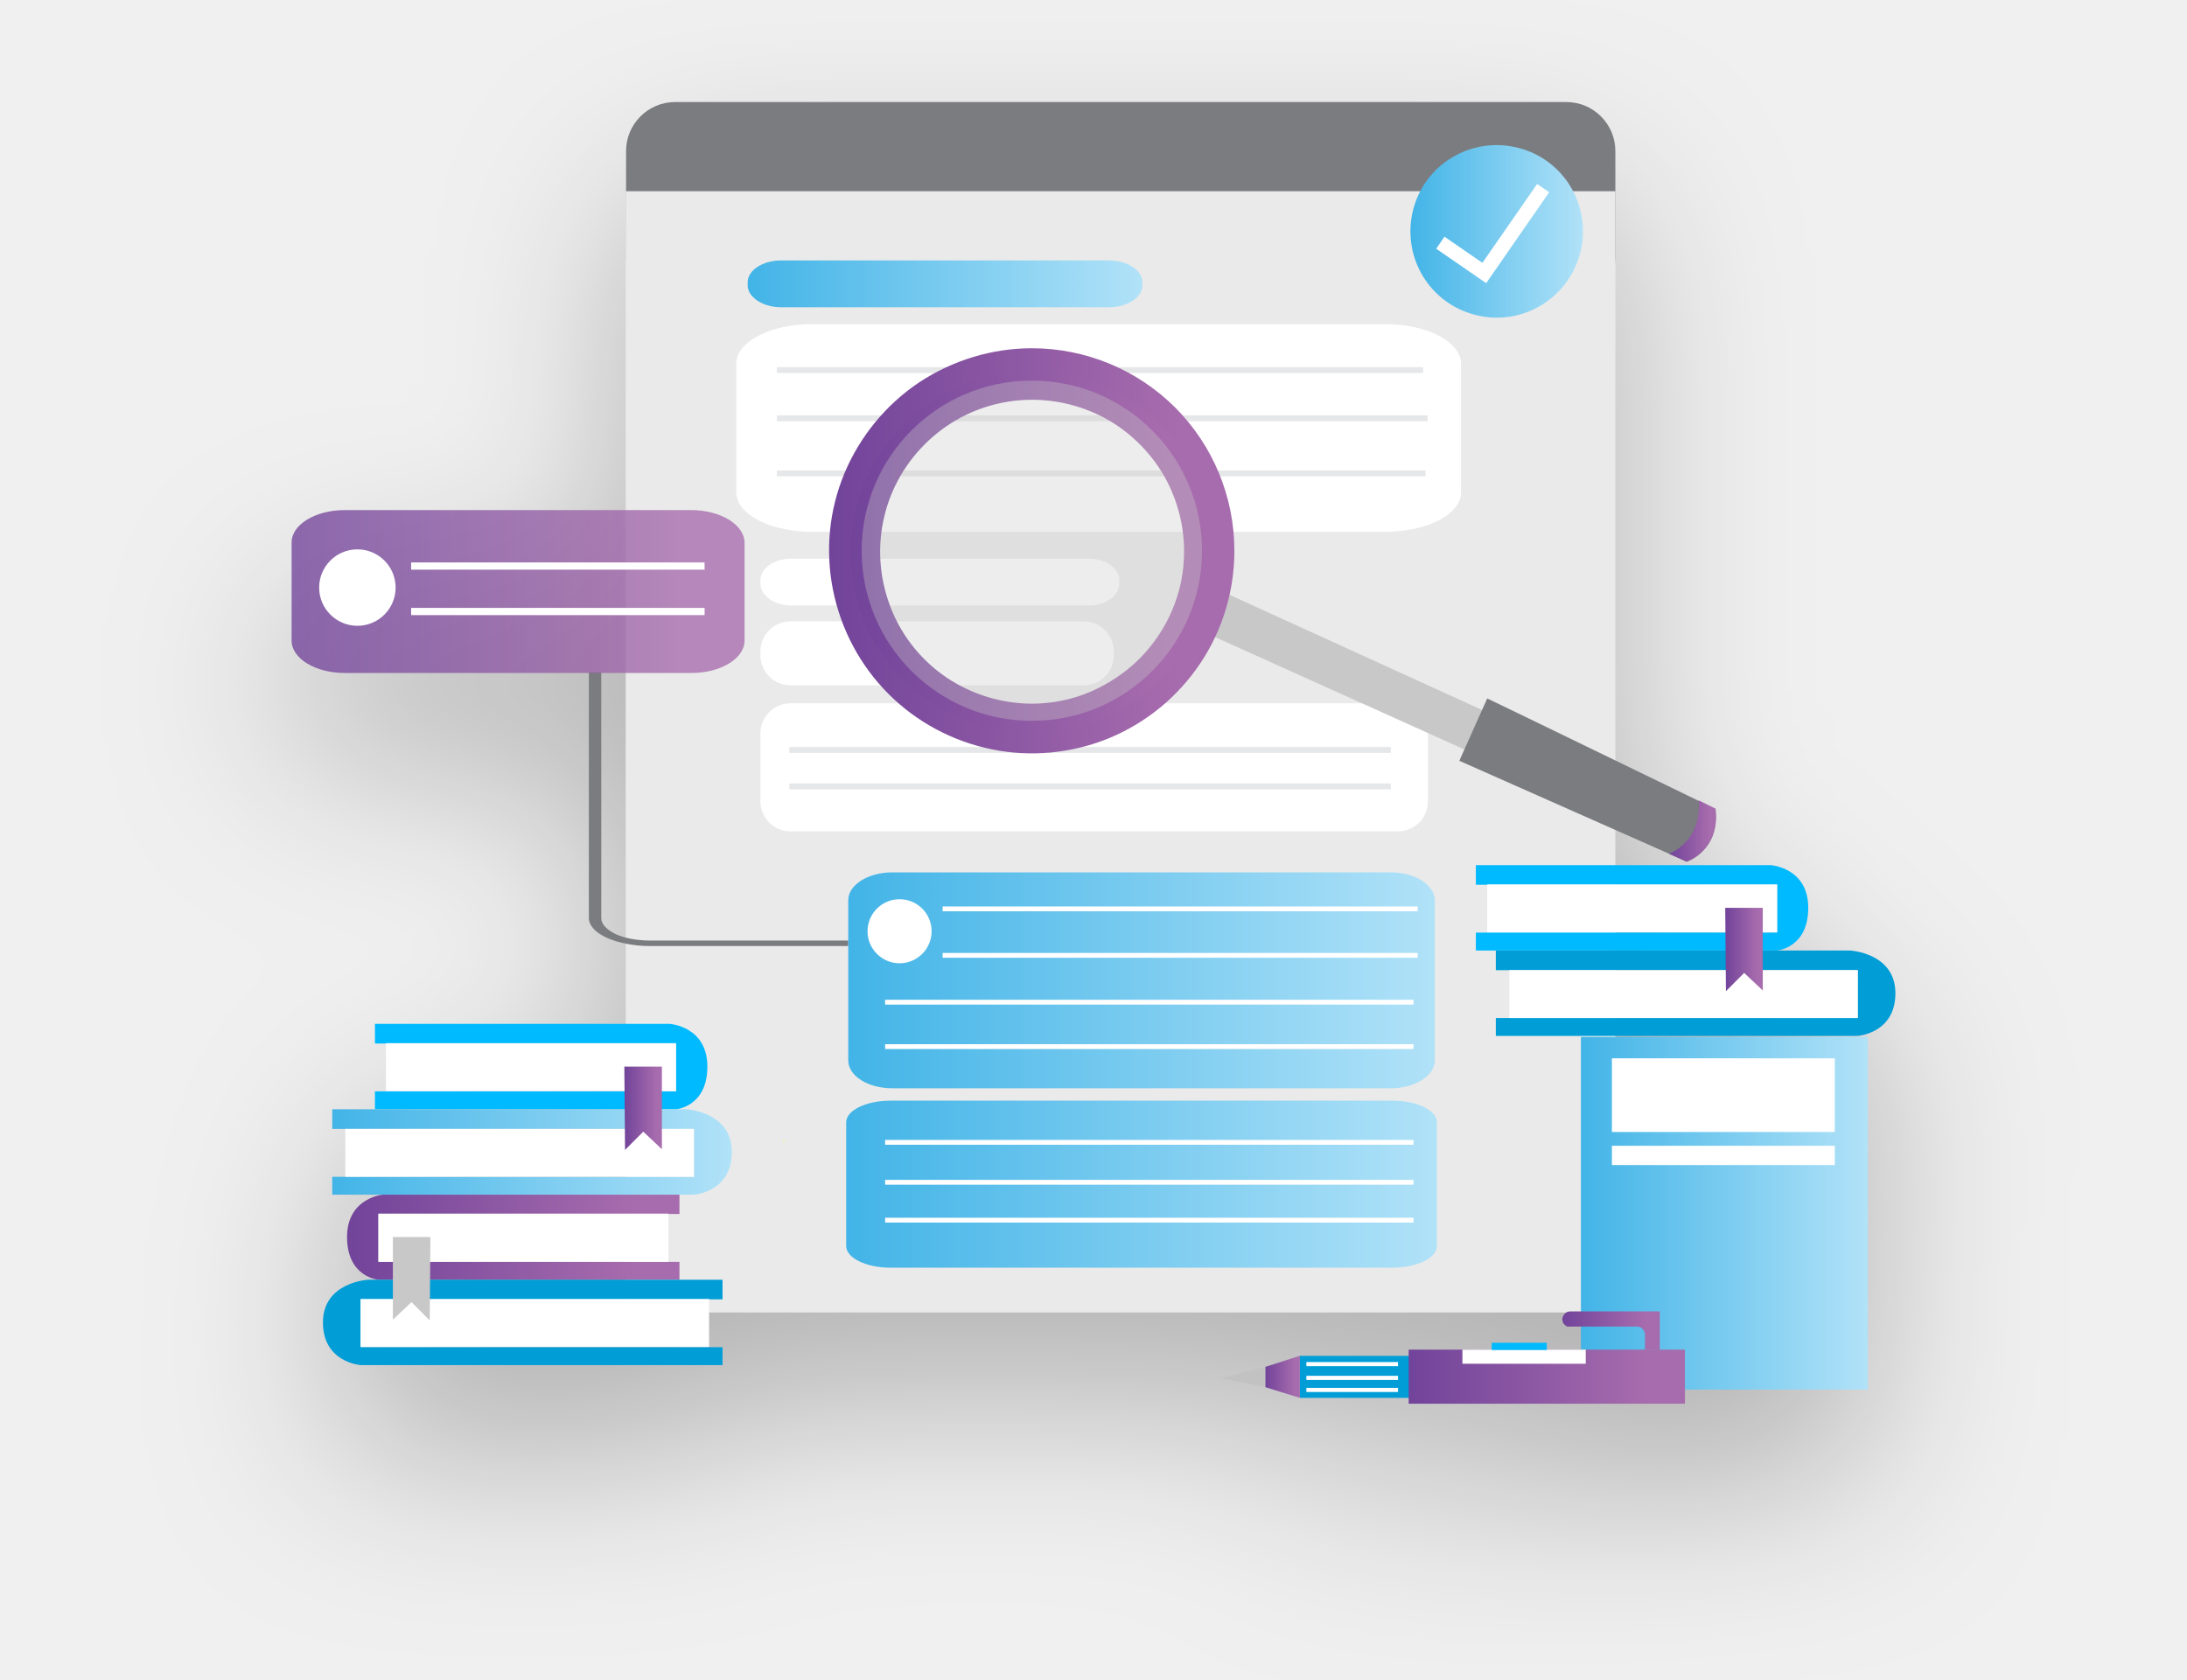
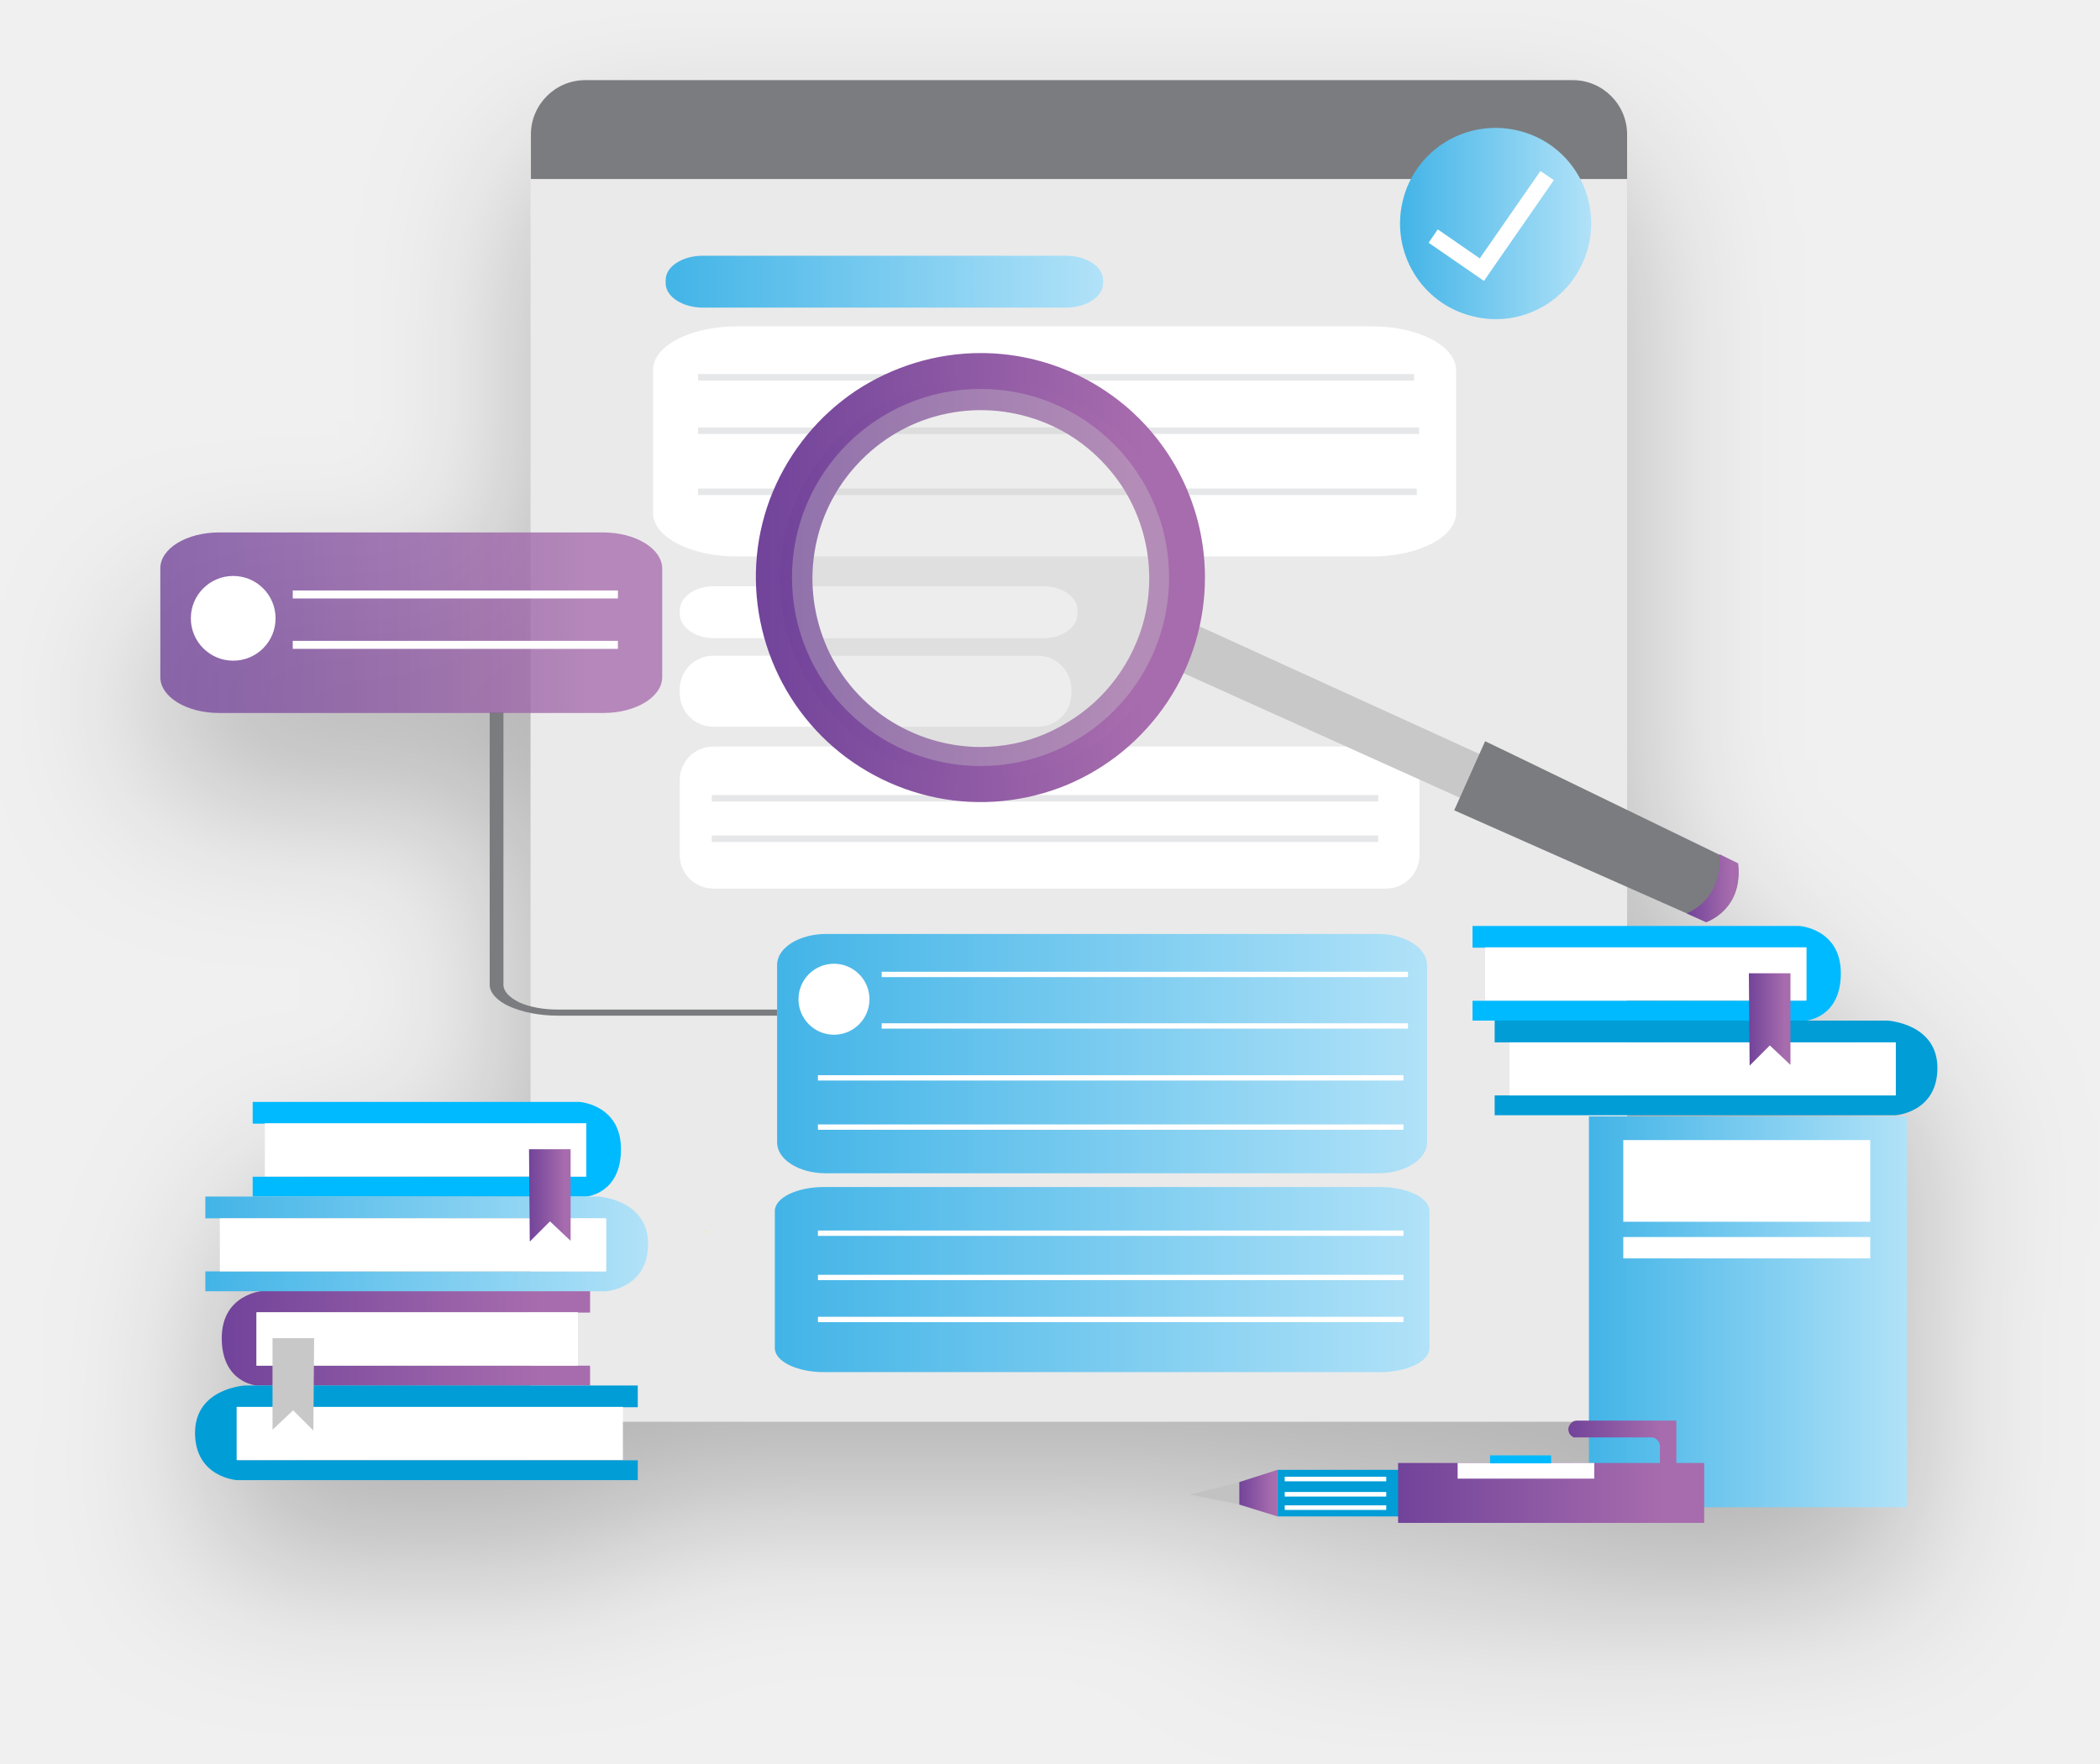
- <svg xmlns="http://www.w3.org/2000/svg" width="600" height="461" viewBox="0 0 600 461" fill="none">
+ <svg xmlns="http://www.w3.org/2000/svg" width="655" height="550" viewBox="0 0 655 550" fill="none">
  <g filter="url(#filter0_d)">
-     <path d="M443.17 41.419C443.17 34.048 437.122 28 429.751 28H185.18C177.809 28 171.761 34.048 171.761 41.419V70.526C171.761 77.897 177.809 83.945 185.18 83.945H429.751C437.122 83.945 443.17 77.897 443.17 70.526V41.419Z" fill="#7B7C7F" />
-     <path d="M443.17 52.476H171.667V360.174H443.17V52.476V52.476Z" fill="#EAEAEA" />
-     <path d="M512.44 284.572H433.72V381.342H512.44V284.572Z" fill="url(#paint0_linear)" />
-     <path d="M380.043 88.954H222.792C211.357 88.954 202.002 93.773 202.002 99.727V135.165C202.002 141.119 211.263 145.938 222.792 145.938H380.043C391.478 145.938 400.833 141.119 400.833 135.165V99.727C400.739 93.773 391.478 88.954 380.043 88.954Z" fill="white" />
-     <path d="M232.715 259.624H178.376C173.935 259.624 169.682 258.773 166.469 257.356C163.351 255.938 161.555 253.954 161.555 251.969V184.495H164.957V251.969C164.957 253.576 166.375 255.088 168.832 256.316C171.289 257.45 174.691 258.112 178.282 258.112H232.715V259.624Z" fill="#7B7C7F" />
-     <path d="M381.555 239.4H244.811C238.196 239.4 232.715 242.802 232.715 247.055V290.998C232.715 295.251 238.101 298.653 244.811 298.653H381.555C388.17 298.653 393.651 295.251 393.651 290.998V247.055C393.557 242.802 388.17 239.4 381.555 239.4Z" fill="url(#paint1_linear)" />
-     <path d="M297.259 170.509H216.933C212.302 170.509 208.617 174.194 208.617 178.825V179.77C208.617 184.4 212.302 188.086 216.933 188.086H297.259C301.89 188.086 305.576 184.4 305.576 179.77V178.825C305.576 174.289 301.89 170.509 297.259 170.509Z" fill="white" />
-     <path d="M298.677 153.309H217.027C212.397 153.309 208.617 155.955 208.617 159.357V160.113C208.617 163.421 212.397 166.161 217.027 166.161H298.677C303.308 166.161 307.088 163.515 307.088 160.113V159.357C307.182 156.05 303.402 153.309 298.677 153.309Z" fill="white" />
-     <path d="M304.158 71.471H214.381C209.278 71.471 205.12 74.117 205.12 77.519V78.275C205.12 81.582 209.278 84.323 214.381 84.323H304.158C309.261 84.323 313.419 81.677 313.419 78.275V77.519C313.419 74.117 309.261 71.471 304.158 71.471Z" fill="url(#paint2_linear)" />
-     <path d="M383.35 193H216.933C212.302 193 208.617 196.686 208.617 201.316V219.838C208.617 224.469 212.302 228.155 216.933 228.155H383.445C388.076 228.155 391.761 224.469 391.761 219.838V201.316C391.667 196.78 387.981 193 383.35 193Z" fill="white" />
-     <path d="M390.438 100.766H213.153V102.373H390.438V100.766Z" fill="#E6E7E8" />
-     <path d="M381.555 205.002H216.555V206.608H381.555V205.002Z" fill="#E6E7E8" />
-     <path d="M381.555 215.019H216.555V216.625H381.555V215.019Z" fill="#E6E7E8" />
-     <path d="M391.761 113.997H213.153V115.603H391.667V113.997H391.761Z" fill="#E6E7E8" />
-     <path d="M391.1 129.117H213.153V130.723H391.1V129.117Z" fill="#E6E7E8" />
-     <path d="M389.021 248.756H258.608V250.079H388.926V248.756H389.021Z" fill="white" />
-     <path d="M389.021 261.514H258.608V262.837H388.926V261.514H389.021Z" fill="white" />
-     <path d="M387.792 274.366H242.826V275.689H387.792V274.366Z" fill="white" />
-     <path d="M387.792 286.557H242.826V287.88H387.792V286.557Z" fill="white" />
-     <path opacity="0.78" d="M189.622 139.984H94.553C86.521 139.984 80 143.954 80 148.868V175.801C80 180.715 86.521 184.684 94.553 184.684H189.716C197.749 184.684 204.27 180.715 204.27 175.801V148.868C204.175 143.954 197.655 139.984 189.622 139.984Z" fill="url(#paint3_linear)" />
-     <path d="M382.028 302.055H244.338C237.629 302.055 232.148 304.701 232.148 308.009V341.935C232.148 345.242 237.629 347.888 244.338 347.888H382.028C388.737 347.888 394.218 345.242 394.218 341.935V308.009C394.218 304.701 388.737 302.055 382.028 302.055Z" fill="url(#paint4_linear)" />
-     <path d="M193.308 154.349H112.792V156.333H193.308V154.349Z" fill="white" />
-     <path d="M193.308 166.823H112.792V168.808H193.308V166.823Z" fill="white" />
-     <path d="M444.871 237.416H404.897V242.802H487.491V255.938H404.897V260.852H487.491C487.491 260.852 496.091 260.191 496.091 249.134C496.091 238.077 485.79 237.416 485.79 237.416H444.871Z" fill="#00BAFF" />
-     <path d="M487.586 242.708H408.015V255.844H487.586V242.708Z" fill="white" />
-     <path d="M458.385 260.852H410.378V266.239H509.605V279.375H410.378V284.289H509.605C509.605 284.289 520 283.627 520 272.571C520 261.514 507.62 260.852 507.62 260.852H458.385Z" fill="#009DD7" />
-     <path d="M509.699 266.239H414.064V279.375H509.699V266.239Z" fill="white" />
-     <path d="M473.316 249.134H483.617V271.814L478.514 266.995L473.505 272.003L473.316 249.134Z" fill="url(#paint5_linear)" />
-     <path d="M146.435 327.759H186.409V333.146H103.814V346.282H186.409V351.196H103.814C103.814 351.196 95.215 350.534 95.215 339.478C95.215 328.421 105.515 327.759 105.515 327.759H146.435Z" fill="url(#paint6_linear)" />
-     <path d="M103.814 333.052H183.385V346.282H103.814V333.052Z" fill="white" />
-     <path d="M150.215 351.196H198.222V356.582H98.995V369.718H198.222V374.632H98.995C98.995 374.632 88.6 373.971 88.6 362.914C88.6 351.857 100.979 351.196 100.979 351.196H150.215Z" fill="#009DD7" />
-     <path d="M98.9 356.488H194.536V369.624H98.9V356.488Z" fill="white" />
-     <path d="M118.084 339.478H107.784V362.158L112.887 357.339L117.895 362.347L118.084 339.478Z" fill="#C8C8C8" />
-     <path d="M142.844 280.981H102.869V286.368H185.464V299.503H102.869V304.418H185.464C185.464 304.418 194.064 303.756 194.064 292.699C194.064 281.643 183.763 280.981 183.763 280.981H142.844Z" fill="#00BAFF" />
-     <path d="M185.558 286.273H105.893V299.409H185.464V286.273H185.558Z" fill="white" />
-     <path d="M139.064 304.417H91.151V309.804H190.378V322.94H91.151V327.854H190.378C190.378 327.854 200.773 327.192 200.773 316.136C200.773 305.079 188.393 304.417 188.393 304.417H139.064Z" fill="url(#paint7_linear)" />
-     <path d="M190.378 309.804H94.742V322.94H190.378V309.804Z" fill="white" />
-     <path d="M171.289 292.699H181.589V315.38L176.486 310.56L171.478 315.569L171.289 292.699Z" fill="url(#paint8_linear)" />
-     <path d="M331.091 173.816L414.725 211.522L416.048 199.143L336.478 162.854L324.665 172.966L331.091 173.816Z" fill="#C8C8C8" />
-     <path d="M283.084 95.569C272.122 95.569 261.349 98.876 252.182 104.924C243.015 111.067 235.928 119.761 231.675 129.873C227.423 140.079 226.383 151.23 228.557 162.003C230.73 172.777 236.022 182.699 243.771 190.448C251.521 198.198 261.443 203.49 272.216 205.663C282.99 207.837 294.235 206.703 304.347 202.545C314.553 198.292 323.153 191.204 329.296 182.038C335.438 172.871 338.651 162.098 338.651 151.136C338.651 136.393 332.792 122.218 322.397 111.823C312.002 101.428 297.826 95.569 283.084 95.569ZM283.084 197.82C273.823 197.82 264.845 195.079 257.191 189.976C249.536 184.873 243.582 177.596 239.991 168.997C236.495 160.491 235.55 151.136 237.345 142.064C239.141 132.991 243.582 124.675 250.103 118.155C256.624 111.634 264.94 107.192 274.012 105.397C283.084 103.601 292.44 104.546 300.945 108.043C309.45 111.54 316.727 117.588 321.924 125.242C327.027 132.897 329.768 141.969 329.768 151.136C329.768 157.278 328.539 163.326 326.177 168.997C323.814 174.667 320.412 179.77 316.065 184.117C311.718 188.464 306.615 191.866 300.945 194.229C295.275 196.591 289.227 197.82 283.084 197.82Z" fill="url(#paint9_linear)" />
-     <path d="M283.084 101.806C273.256 101.806 263.617 104.735 255.49 110.216C247.363 115.698 240.936 123.447 237.156 132.519C233.376 141.591 232.431 151.608 234.321 161.247C236.211 170.887 240.936 179.77 247.93 186.668C254.923 193.661 263.711 198.387 273.351 200.277C282.99 202.167 293.007 201.222 302.079 197.442C311.151 193.661 318.9 187.33 324.381 179.108C329.863 170.981 332.792 161.342 332.792 151.514C332.792 138.378 327.594 125.715 318.239 116.359C308.883 107.003 296.22 101.806 283.084 101.806ZM283.084 193.094C274.863 193.094 266.83 190.637 259.931 186.101C253.127 181.565 247.741 175.045 244.622 167.39C241.503 159.735 240.653 151.419 242.259 143.292C243.866 135.165 247.835 127.794 253.694 121.935C259.553 116.076 266.924 112.106 275.052 110.5C283.179 108.893 291.495 109.744 299.149 112.862C306.804 115.981 313.23 121.368 317.861 128.172C322.397 134.976 324.854 143.103 324.854 151.325C324.854 156.806 323.814 162.192 321.641 167.295C319.562 172.304 316.443 176.935 312.569 180.809C308.694 184.684 304.064 187.708 299.055 189.881C293.952 192.055 288.565 193.094 283.084 193.094Z" fill="url(#paint10_linear)" />
-     <path opacity="0.34" d="M283.084 197.82C308.883 197.82 329.768 176.935 329.768 151.136C329.768 125.337 308.883 104.452 283.084 104.452C257.285 104.452 236.4 125.337 236.4 151.136C236.4 176.935 257.285 197.82 283.084 197.82Z" fill="#CBCBCB" />
-     <path d="M462.732 236.471L457.912 234.297L400.361 208.782L408.015 191.677L415.481 195.268L424.459 199.615L465.945 219.744L470.576 222.012C471.993 233.447 462.732 236.471 462.732 236.471Z" fill="#7B7C7F" />
-     <path d="M462.732 236.471L457.912 234.297C457.912 234.297 466.89 231.084 466.04 219.65L470.67 221.918C471.993 233.447 462.732 236.471 462.732 236.471Z" fill="url(#paint11_linear)" />
-     <path d="M215.043 313.017V313.301C215.043 313.112 215.043 313.017 215.043 313.017Z" stroke="#FFED00" stroke-width="0.25" stroke-miterlimit="10" />
-     <path d="M389.399 372.081H356.607V383.61H388.737L389.399 372.081Z" fill="#009DD7" />
-     <path d="M462.259 370.38H386.469V385.217H462.259V370.38Z" fill="url(#paint12_linear)" />
-     <path d="M430.601 364.048H449.124C449.691 364.048 450.258 364.237 450.636 364.71C451.014 365.088 451.297 365.655 451.297 366.222V370.474H455.361V359.89H430.79C430.223 359.89 429.656 360.079 429.278 360.552C428.9 360.93 428.617 361.497 428.617 362.064C428.617 362.347 428.711 362.631 428.806 362.914C428.9 363.198 429.089 363.387 429.278 363.576C429.467 363.765 429.751 363.954 429.94 364.048C430.034 364.048 430.318 364.048 430.601 364.048Z" fill="url(#paint13_linear)" />
-     <path d="M356.607 372.081L347.156 375.105V380.68L356.607 383.61V372.081Z" fill="url(#paint14_linear)" />
-     <path d="M347.062 375.105L334.871 378.223L347.062 380.586V375.105Z" fill="#C2C2C2" />
-     <path d="M383.634 373.782H358.402V374.916H383.54V373.782H383.634Z" fill="white" />
-     <path d="M383.634 377.562H358.402V378.696H383.54V377.562H383.634Z" fill="white" />
-     <path d="M383.634 380.869H358.402V382.003H383.54V380.869H383.634Z" fill="white" />
-     <path d="M435.043 370.38H401.211V374.254H435.043V370.38Z" fill="white" />
-     <path d="M424.364 368.49H409.244V370.474H424.364V368.49Z" fill="#00BAFF" />
-     <path d="M503.368 290.431H442.225V310.655H503.368V290.431Z" fill="white" />
-     <path d="M503.368 314.435H442.225V319.727H503.368V314.435Z" fill="white" />
-     <path d="M98.05 171.737C103.843 171.737 108.539 167.041 108.539 161.247C108.539 155.454 103.843 150.758 98.05 150.758C92.257 150.758 87.56 155.454 87.56 161.247C87.56 167.041 92.257 171.737 98.05 171.737Z" fill="white" />
-     <path d="M246.796 264.349C251.649 264.349 255.584 260.414 255.584 255.56C255.584 250.706 251.649 246.771 246.796 246.771C241.942 246.771 238.007 250.706 238.007 255.56C238.007 260.414 241.942 264.349 246.796 264.349Z" fill="white" />
-     <path d="M387.792 312.828H242.826V314.151H387.792V312.828Z" fill="white" />
-     <path d="M387.792 323.79H242.826V325.113H387.792V323.79Z" fill="white" />
-     <path d="M387.792 334.186H242.826V335.509H387.792V334.186Z" fill="white" />
-     <path d="M433.625 69.014C436.649 56.256 428.9 43.498 416.143 40.474C403.385 37.45 390.627 45.199 387.603 57.957C384.579 70.715 392.328 83.472 405.086 86.497C417.749 89.615 430.507 81.772 433.625 69.014Z" fill="url(#paint15_linear)" />
-     <path d="M407.732 77.708L394.029 68.258L396.297 64.95L406.693 72.132L421.718 50.492L425.026 52.76L407.732 77.708Z" fill="white" />
+     <path d="M507.5 41.905C507.5 32.619 499.881 25 490.595 25H182.5C173.214 25 165.595 32.619 165.595 41.905V78.571C165.595 87.857 173.214 95.476 182.5 95.476H490.595C499.881 95.476 507.5 87.857 507.5 78.571V41.905Z" fill="#7B7C7F" />
+     <path d="M507.5 55.834H165.476V443.452H507.5V55.834V55.834Z" fill="#EAEAEA" />
+     <path d="M594.762 348.214H495.595V470.119H594.762V348.214Z" fill="url(#paint0_linear)" />
+     <path d="M427.976 101.786H229.881C215.476 101.786 203.69 107.857 203.69 115.357V160C203.69 167.5 215.357 173.571 229.881 173.571H427.976C442.381 173.571 454.166 167.5 454.166 160V115.357C454.047 107.857 442.381 101.786 427.976 101.786Z" fill="white" />
+     <path d="M242.381 316.786H173.929C168.333 316.786 162.976 315.714 158.929 313.928C155 312.143 152.738 309.643 152.738 307.143V222.143H157.024V307.143C157.024 309.167 158.809 311.071 161.905 312.619C165 314.048 169.286 314.881 173.809 314.881H242.381V316.786Z" fill="#7B7C7F" />
+     <path d="M429.881 291.309H257.619C249.286 291.309 242.381 295.595 242.381 300.952V356.309C242.381 361.666 249.166 365.952 257.619 365.952H429.881C438.214 365.952 445.119 361.666 445.119 356.309V300.952C445 295.595 438.214 291.309 429.881 291.309Z" fill="url(#paint1_linear)" />
+     <path d="M323.69 204.524H222.5C216.667 204.524 212.024 209.167 212.024 215V216.19C212.024 222.024 216.667 226.667 222.5 226.667H323.69C329.524 226.667 334.167 222.024 334.167 216.19V215C334.167 209.286 329.524 204.524 323.69 204.524Z" fill="white" />
+     <path d="M325.476 182.857H222.619C216.786 182.857 212.024 186.191 212.024 190.476V191.429C212.024 195.595 216.786 199.048 222.619 199.048H325.476C331.309 199.048 336.071 195.714 336.071 191.429V190.476C336.19 186.31 331.428 182.857 325.476 182.857Z" fill="white" />
+     <path d="M332.381 79.762H219.286C212.857 79.762 207.619 83.095 207.619 87.381V88.333C207.619 92.5 212.857 95.952 219.286 95.952H332.381C338.809 95.952 344.047 92.619 344.047 88.333V87.381C344.047 83.095 338.809 79.762 332.381 79.762Z" fill="url(#paint2_linear)" />
+     <path d="M432.143 232.857H222.5C216.667 232.857 212.024 237.5 212.024 243.333V266.666C212.024 272.5 216.667 277.143 222.5 277.143H432.262C438.095 277.143 442.738 272.5 442.738 266.666V243.333C442.619 237.619 437.976 232.857 432.143 232.857Z" fill="white" />
+     <path d="M441.071 116.667H217.738V118.69H441.071V116.667Z" fill="#E6E7E8" />
+     <path d="M429.881 247.976H222.024V250H429.881V247.976Z" fill="#E6E7E8" />
+     <path d="M429.881 260.595H222.024V262.619H429.881V260.595Z" fill="#E6E7E8" />
+     <path d="M442.738 133.333H217.738V135.357H442.619V133.333H442.738Z" fill="#E6E7E8" />
+     <path d="M441.905 152.381H217.738V154.405H441.905V152.381Z" fill="#E6E7E8" />
+     <path d="M439.286 303.095H275V304.762H439.167V303.095H439.286Z" fill="white" />
+     <path d="M439.286 319.167H275V320.833H439.167V319.167H439.286Z" fill="white" />
+     <path d="M437.738 335.357H255.119V337.024H437.738V335.357Z" fill="white" />
+     <path d="M437.738 350.714H255.119V352.381H437.738V350.714Z" fill="white" />
+     <path opacity="0.78" d="M188.095 166.072H68.333C58.214 166.072 50 171.072 50 177.262V211.191C50 217.381 58.214 222.381 68.333 222.381H188.214C198.333 222.381 206.548 217.381 206.548 211.191V177.262C206.428 171.072 198.214 166.072 188.095 166.072Z" fill="url(#paint3_linear)" />
+     <path d="M430.476 370.238H257.024C248.571 370.238 241.667 373.571 241.667 377.738V420.476C241.667 424.643 248.571 427.976 257.024 427.976H430.476C438.928 427.976 445.833 424.643 445.833 420.476V377.738C445.833 373.571 438.928 370.238 430.476 370.238Z" fill="url(#paint4_linear)" />
+     <path d="M192.738 184.167H91.31V186.667H192.738V184.167Z" fill="white" />
+     <path d="M192.738 199.881H91.31V202.381H192.738V199.881Z" fill="white" />
+     <path d="M509.643 288.809H459.286V295.595H563.333V312.143H459.286V318.333H563.333C563.333 318.333 574.166 317.5 574.166 303.571C574.166 289.643 561.19 288.809 561.19 288.809H509.643Z" fill="#00BAFF" />
+     <path d="M563.452 295.476H463.214V312.023H563.452V295.476Z" fill="white" />
+     <path d="M526.666 318.333H466.19V325.119H591.19V341.667H466.19V347.857H591.19C591.19 347.857 604.285 347.024 604.285 333.095C604.285 319.167 588.69 318.333 588.69 318.333H526.666Z" fill="#009DD7" />
+     <path d="M591.309 325.119H470.833V341.667H591.309V325.119Z" fill="white" />
+     <path d="M545.476 303.571H558.452V332.143L552.024 326.071L545.714 332.381L545.476 303.571Z" fill="url(#paint5_linear)" />
+     <path d="M133.691 402.619H184.048V409.404H80V425.952H184.048V432.142H80C80 432.142 69.167 431.309 69.167 417.381C69.167 403.452 82.143 402.619 82.143 402.619H133.691Z" fill="url(#paint6_linear)" />
+     <path d="M80 409.285H180.238V425.952H80V409.285Z" fill="white" />
+     <path d="M138.452 432.143H198.928V438.928H73.928V455.476H198.928V461.666H73.928C73.928 461.666 60.833 460.833 60.833 446.904C60.833 432.976 76.428 432.143 76.428 432.143H138.452Z" fill="#009DD7" />
+     <path d="M73.81 438.809H194.286V455.357H73.81V438.809Z" fill="white" />
+     <path d="M97.976 417.381H85V445.952L91.428 439.881L97.738 446.19L97.976 417.381Z" fill="#C8C8C8" />
+     <path d="M129.167 343.69H78.809V350.476H182.857V367.024H78.809V373.214H182.857C182.857 373.214 193.69 372.381 193.69 358.452C193.69 344.524 180.714 343.69 180.714 343.69H129.167Z" fill="#00BAFF" />
+     <path d="M182.976 350.357H82.619V366.905H182.857V350.357H182.976Z" fill="white" />
+     <path d="M124.405 373.214H64.047V380H189.047V396.547H64.047V402.738H189.047C189.047 402.738 202.143 401.904 202.143 387.976C202.143 374.047 186.547 373.214 186.547 373.214H124.405Z" fill="url(#paint7_linear)" />
+     <path d="M189.048 380H68.571V396.547H189.048V380Z" fill="white" />
+     <path d="M165 358.452H177.976V387.024L171.547 380.952L165.238 387.262L165 358.452Z" fill="url(#paint8_linear)" />
+     <path d="M366.309 208.69L471.666 256.19L473.333 240.595L373.095 194.881L358.214 207.619L366.309 208.69Z" fill="#C8C8C8" />
+     <path d="M305.833 110.119C292.024 110.119 278.452 114.286 266.905 121.905C255.357 129.643 246.428 140.595 241.071 153.333C235.714 166.191 234.405 180.238 237.143 193.81C239.881 207.381 246.547 219.881 256.309 229.643C266.071 239.405 278.571 246.071 292.143 248.81C305.714 251.548 319.881 250.119 332.619 244.881C345.476 239.524 356.309 230.595 364.047 219.048C371.786 207.5 375.833 193.929 375.833 180.119C375.833 161.548 368.452 143.691 355.357 130.595C342.262 117.5 324.405 110.119 305.833 110.119ZM305.833 238.929C294.166 238.929 282.857 235.476 273.214 229.048C263.571 222.619 256.071 213.452 251.547 202.619C247.143 191.905 245.952 180.119 248.214 168.691C250.476 157.262 256.071 146.786 264.286 138.572C272.5 130.357 282.976 124.762 294.405 122.5C305.833 120.238 317.619 121.429 328.333 125.833C339.047 130.238 348.214 137.857 354.762 147.5C361.19 157.143 364.643 168.571 364.643 180.119C364.643 187.857 363.095 195.476 360.119 202.619C357.143 209.762 352.857 216.191 347.381 221.667C341.905 227.143 335.476 231.429 328.333 234.405C321.19 237.381 313.571 238.929 305.833 238.929Z" fill="url(#paint9_linear)" />
+     <path d="M305.833 117.976C293.452 117.976 281.309 121.667 271.071 128.572C260.833 135.476 252.738 145.238 247.976 156.667C243.214 168.095 242.024 180.714 244.405 192.857C246.786 205 252.738 216.191 261.548 224.881C270.357 233.691 281.428 239.643 293.571 242.024C305.714 244.405 318.333 243.214 329.762 238.452C341.19 233.691 350.952 225.714 357.857 215.357C364.762 205.119 368.452 192.976 368.452 180.595C368.452 164.048 361.905 148.095 350.119 136.31C338.333 124.524 322.381 117.976 305.833 117.976ZM305.833 232.976C295.476 232.976 285.357 229.881 276.667 224.167C268.095 218.452 261.309 210.238 257.381 200.595C253.452 190.952 252.381 180.476 254.405 170.238C256.428 160 261.428 150.714 268.809 143.333C276.19 135.953 285.476 130.952 295.714 128.929C305.952 126.905 316.428 127.976 326.071 131.905C335.714 135.833 343.809 142.619 349.643 151.191C355.357 159.762 358.452 170 358.452 180.357C358.452 187.262 357.143 194.048 354.405 200.476C351.786 206.786 347.857 212.619 342.976 217.5C338.095 222.381 332.262 226.191 325.952 228.929C319.524 231.667 312.738 232.976 305.833 232.976Z" fill="url(#paint10_linear)" />
+     <path opacity="0.34" d="M305.833 238.929C338.333 238.929 364.643 212.619 364.643 180.119C364.643 147.619 338.333 121.31 305.833 121.31C273.333 121.31 247.024 147.619 247.024 180.119C247.024 212.619 273.333 238.929 305.833 238.929Z" fill="#CBCBCB" />
+     <path d="M532.143 287.619L526.071 284.881L453.571 252.738L463.214 231.19L472.619 235.714L483.928 241.19L536.19 266.548L542.024 269.405C543.809 283.809 532.143 287.619 532.143 287.619Z" fill="#7B7C7F" />
+     <path d="M532.143 287.619L526.071 284.881C526.071 284.881 537.381 280.833 536.309 266.428L542.143 269.285C543.809 283.809 532.143 287.619 532.143 287.619Z" fill="url(#paint11_linear)" />
+     <path d="M220.119 384.047V384.405C220.119 384.166 220.119 384.047 220.119 384.047Z" stroke="#FFED00" stroke-width="0.25" stroke-miterlimit="10" />
+     <path d="M439.762 458.452H398.452V472.976H438.928L439.762 458.452Z" fill="#009DD7" />
+     <path d="M531.547 456.31H436.071V475H531.547V456.31Z" fill="url(#paint12_linear)" />
+     <path d="M491.666 448.333H515C515.714 448.333 516.428 448.571 516.905 449.166C517.381 449.643 517.738 450.357 517.738 451.071V456.428H522.857V443.095H491.905C491.19 443.095 490.476 443.333 490 443.928C489.524 444.405 489.166 445.119 489.166 445.833C489.166 446.19 489.286 446.547 489.405 446.905C489.524 447.262 489.762 447.5 490 447.738C490.238 447.976 490.595 448.214 490.833 448.333C490.952 448.333 491.309 448.333 491.666 448.333Z" fill="url(#paint13_linear)" />
+     <path d="M398.452 458.452L386.547 462.262V469.286L398.452 472.976V458.452Z" fill="url(#paint14_linear)" />
+     <path d="M386.428 462.262L371.071 466.191L386.428 469.167V462.262Z" fill="#C2C2C2" />
+     <path d="M432.5 460.595H400.714V462.024H432.381V460.595H432.5Z" fill="white" />
+     <path d="M432.5 465.357H400.714V466.785H432.381V465.357H432.5Z" fill="white" />
+     <path d="M432.5 469.523H400.714V470.952H432.381V469.523H432.5Z" fill="white" />
+     <path d="M497.262 456.31H454.643V461.191H497.262V456.31Z" fill="white" />
+     <path d="M483.809 453.928H464.762V456.428H483.809V453.928Z" fill="#00BAFF" />
+     <path d="M583.333 355.595H506.309V381.071H583.333V355.595Z" fill="white" />
+     <path d="M583.333 385.833H506.309V392.5H583.333V385.833Z" fill="white" />
+     <path d="M72.738 206.071C80.036 206.071 85.952 200.155 85.952 192.857C85.952 185.559 80.036 179.643 72.738 179.643C65.44 179.643 59.524 185.559 59.524 192.857C59.524 200.155 65.44 206.071 72.738 206.071Z" fill="white" />
+     <path d="M260.119 322.738C266.234 322.738 271.19 317.781 271.19 311.666C271.19 305.552 266.234 300.595 260.119 300.595C254.004 300.595 249.048 305.552 249.048 311.666C249.048 317.781 254.004 322.738 260.119 322.738Z" fill="white" />
+     <path d="M437.738 383.809H255.119V385.476H437.738V383.809Z" fill="white" />
+     <path d="M437.738 397.619H255.119V399.285H437.738V397.619Z" fill="white" />
+     <path d="M437.738 410.714H255.119V412.381H437.738V410.714Z" fill="white" />
+     <path d="M495.476 76.666C499.285 60.595 489.524 44.524 473.452 40.714C457.381 36.905 441.309 46.667 437.5 62.738C433.69 78.809 443.452 94.881 459.524 98.69C475.476 102.619 491.547 92.738 495.476 76.666Z" fill="url(#paint15_linear)" />
+     <path d="M462.857 87.619L445.595 75.714L448.452 71.548L461.548 80.595L480.476 53.334L484.643 56.191L462.857 87.619Z" fill="white" />
  </g>
  <defs>
-     <filter id="filter0_d" x="-50" y="-25" width="700" height="550" filterUnits="userSpaceOnUse" color-interpolation-filters="sRGB">
+     <filter id="filter0_d" x="-23" y="0" width="700" height="550" filterUnits="userSpaceOnUse" color-interpolation-filters="sRGB">
      <feFlood flood-opacity="0" result="BackgroundImageFix" />
      <feColorMatrix in="SourceAlpha" type="matrix" values="0 0 0 0 0 0 0 0 0 0 0 0 0 0 0 0 0 0 127 0" result="hardAlpha" />
      <feOffset dy="25" />
      <feGaussianBlur stdDeviation="25" />
      <feColorMatrix type="matrix" values="0 0 0 0 0 0 0 0 0 0 0 0 0 0 0 0 0 0 0.25 0" />
      <feBlend mode="normal" in2="BackgroundImageFix" result="effect1_dropShadow" />
      <feBlend mode="normal" in="SourceGraphic" in2="effect1_dropShadow" result="shape" />
    </filter>
-     <linearGradient id="paint0_linear" x1="433.68" y1="332.974" x2="512.39" y2="332.974" gradientUnits="userSpaceOnUse">
+     <linearGradient id="paint0_linear" x1="495.545" y1="409.188" x2="594.699" y2="409.188" gradientUnits="userSpaceOnUse">
      <stop stop-color="#42B4E7" />
      <stop offset="1" stop-color="#B1E2F8" />
    </linearGradient>
-     <linearGradient id="paint1_linear" x1="232.752" y1="269.006" x2="393.563" y2="269.006" gradientUnits="userSpaceOnUse">
+     <linearGradient id="paint1_linear" x1="242.428" y1="328.605" x2="445.008" y2="328.605" gradientUnits="userSpaceOnUse">
      <stop stop-color="#42B4E7" />
      <stop offset="1" stop-color="#B1E2F8" />
    </linearGradient>
-     <linearGradient id="paint2_linear" x1="205.119" y1="77.836" x2="313.465" y2="77.836" gradientUnits="userSpaceOnUse">
+     <linearGradient id="paint2_linear" x1="207.617" y1="87.781" x2="344.105" y2="87.781" gradientUnits="userSpaceOnUse">
      <stop stop-color="#42B4E7" />
      <stop offset="1" stop-color="#B1E2F8" />
    </linearGradient>
-     <linearGradient id="paint3_linear" x1="79.99" y1="162.29" x2="204.187" y2="162.29" gradientUnits="userSpaceOnUse">
+     <linearGradient id="paint3_linear" x1="49.987" y1="194.171" x2="206.443" y2="194.171" gradientUnits="userSpaceOnUse">
      <stop stop-color="#71439A" />
      <stop offset="0.867" stop-color="#A76CAD" />
    </linearGradient>
-     <linearGradient id="paint4_linear" x1="232.172" y1="324.959" x2="394.218" y2="324.959" gradientUnits="userSpaceOnUse">
+     <linearGradient id="paint4_linear" x1="241.697" y1="399.09" x2="445.833" y2="399.09" gradientUnits="userSpaceOnUse">
      <stop stop-color="#42B4E7" />
      <stop offset="1" stop-color="#B1E2F8" />
    </linearGradient>
-     <linearGradient id="paint5_linear" x1="473.297" y1="260.577" x2="483.588" y2="260.577" gradientUnits="userSpaceOnUse">
+     <linearGradient id="paint5_linear" x1="545.451" y1="317.986" x2="558.416" y2="317.986" gradientUnits="userSpaceOnUse">
      <stop stop-color="#71439A" />
      <stop offset="0.867" stop-color="#A76CAD" />
    </linearGradient>
-     <linearGradient id="paint6_linear" x1="95.13" y1="339.451" x2="186.379" y2="339.451" gradientUnits="userSpaceOnUse">
+     <linearGradient id="paint6_linear" x1="69.06" y1="417.347" x2="184.01" y2="417.347" gradientUnits="userSpaceOnUse">
      <stop stop-color="#71439A" />
      <stop offset="0.867" stop-color="#A76CAD" />
    </linearGradient>
-     <linearGradient id="paint7_linear" x1="91.11" y1="316.157" x2="200.747" y2="316.157" gradientUnits="userSpaceOnUse">
+     <linearGradient id="paint7_linear" x1="63.996" y1="388.003" x2="202.11" y2="388.003" gradientUnits="userSpaceOnUse">
      <stop stop-color="#42B4E7" />
      <stop offset="1" stop-color="#B1E2F8" />
    </linearGradient>
-     <linearGradient id="paint8_linear" x1="171.248" y1="304.132" x2="181.539" y2="304.132" gradientUnits="userSpaceOnUse">
+     <linearGradient id="paint8_linear" x1="164.948" y1="372.854" x2="177.912" y2="372.854" gradientUnits="userSpaceOnUse">
      <stop stop-color="#71439A" />
      <stop offset="0.867" stop-color="#A76CAD" />
    </linearGradient>
-     <linearGradient id="paint9_linear" x1="227.451" y1="151.18" x2="338.706" y2="151.18" gradientUnits="userSpaceOnUse">
+     <linearGradient id="paint9_linear" x1="235.75" y1="180.175" x2="375.902" y2="180.175" gradientUnits="userSpaceOnUse">
      <stop stop-color="#71439A" />
      <stop offset="0.867" stop-color="#A76CAD" />
    </linearGradient>
-     <linearGradient id="paint10_linear" x1="233.412" y1="151.476" x2="332.745" y2="151.476" gradientUnits="userSpaceOnUse">
+     <linearGradient id="paint10_linear" x1="243.259" y1="180.548" x2="368.393" y2="180.548" gradientUnits="userSpaceOnUse">
      <stop stop-color="#71439A" />
      <stop offset="0.867" stop-color="#A76CAD" />
    </linearGradient>
-     <linearGradient id="paint11_linear" x1="457.909" y1="228.063" x2="470.747" y2="228.063" gradientUnits="userSpaceOnUse">
+     <linearGradient id="paint11_linear" x1="526.067" y1="277.027" x2="542.239" y2="277.027" gradientUnits="userSpaceOnUse">
      <stop stop-color="#71439A" />
      <stop offset="0.867" stop-color="#A76CAD" />
    </linearGradient>
-     <linearGradient id="paint12_linear" x1="386.479" y1="377.829" x2="462.222" y2="377.829" gradientUnits="userSpaceOnUse">
+     <linearGradient id="paint12_linear" x1="436.083" y1="465.693" x2="531.5" y2="465.693" gradientUnits="userSpaceOnUse">
      <stop stop-color="#71439A" />
      <stop offset="0.867" stop-color="#A76CAD" />
    </linearGradient>
-     <linearGradient id="paint13_linear" x1="428.467" y1="365.137" x2="455.179" y2="365.137" gradientUnits="userSpaceOnUse">
+     <linearGradient id="paint13_linear" x1="488.977" y1="449.704" x2="522.627" y2="449.704" gradientUnits="userSpaceOnUse">
      <stop stop-color="#71439A" />
      <stop offset="0.867" stop-color="#A76CAD" />
    </linearGradient>
-     <linearGradient id="paint14_linear" x1="347.098" y1="377.828" x2="356.566" y2="377.828" gradientUnits="userSpaceOnUse">
+     <linearGradient id="paint14_linear" x1="386.475" y1="465.693" x2="398.401" y2="465.693" gradientUnits="userSpaceOnUse">
      <stop stop-color="#71439A" />
      <stop offset="0.867" stop-color="#A76CAD" />
    </linearGradient>
-     <linearGradient id="paint15_linear" x1="386.872" y1="63.516" x2="434.264" y2="63.516" gradientUnits="userSpaceOnUse">
+     <linearGradient id="paint15_linear" x1="436.579" y1="69.741" x2="496.281" y2="69.741" gradientUnits="userSpaceOnUse">
      <stop stop-color="#42B4E7" />
      <stop offset="1" stop-color="#B1E2F8" />
    </linearGradient>
  </defs>
</svg>
